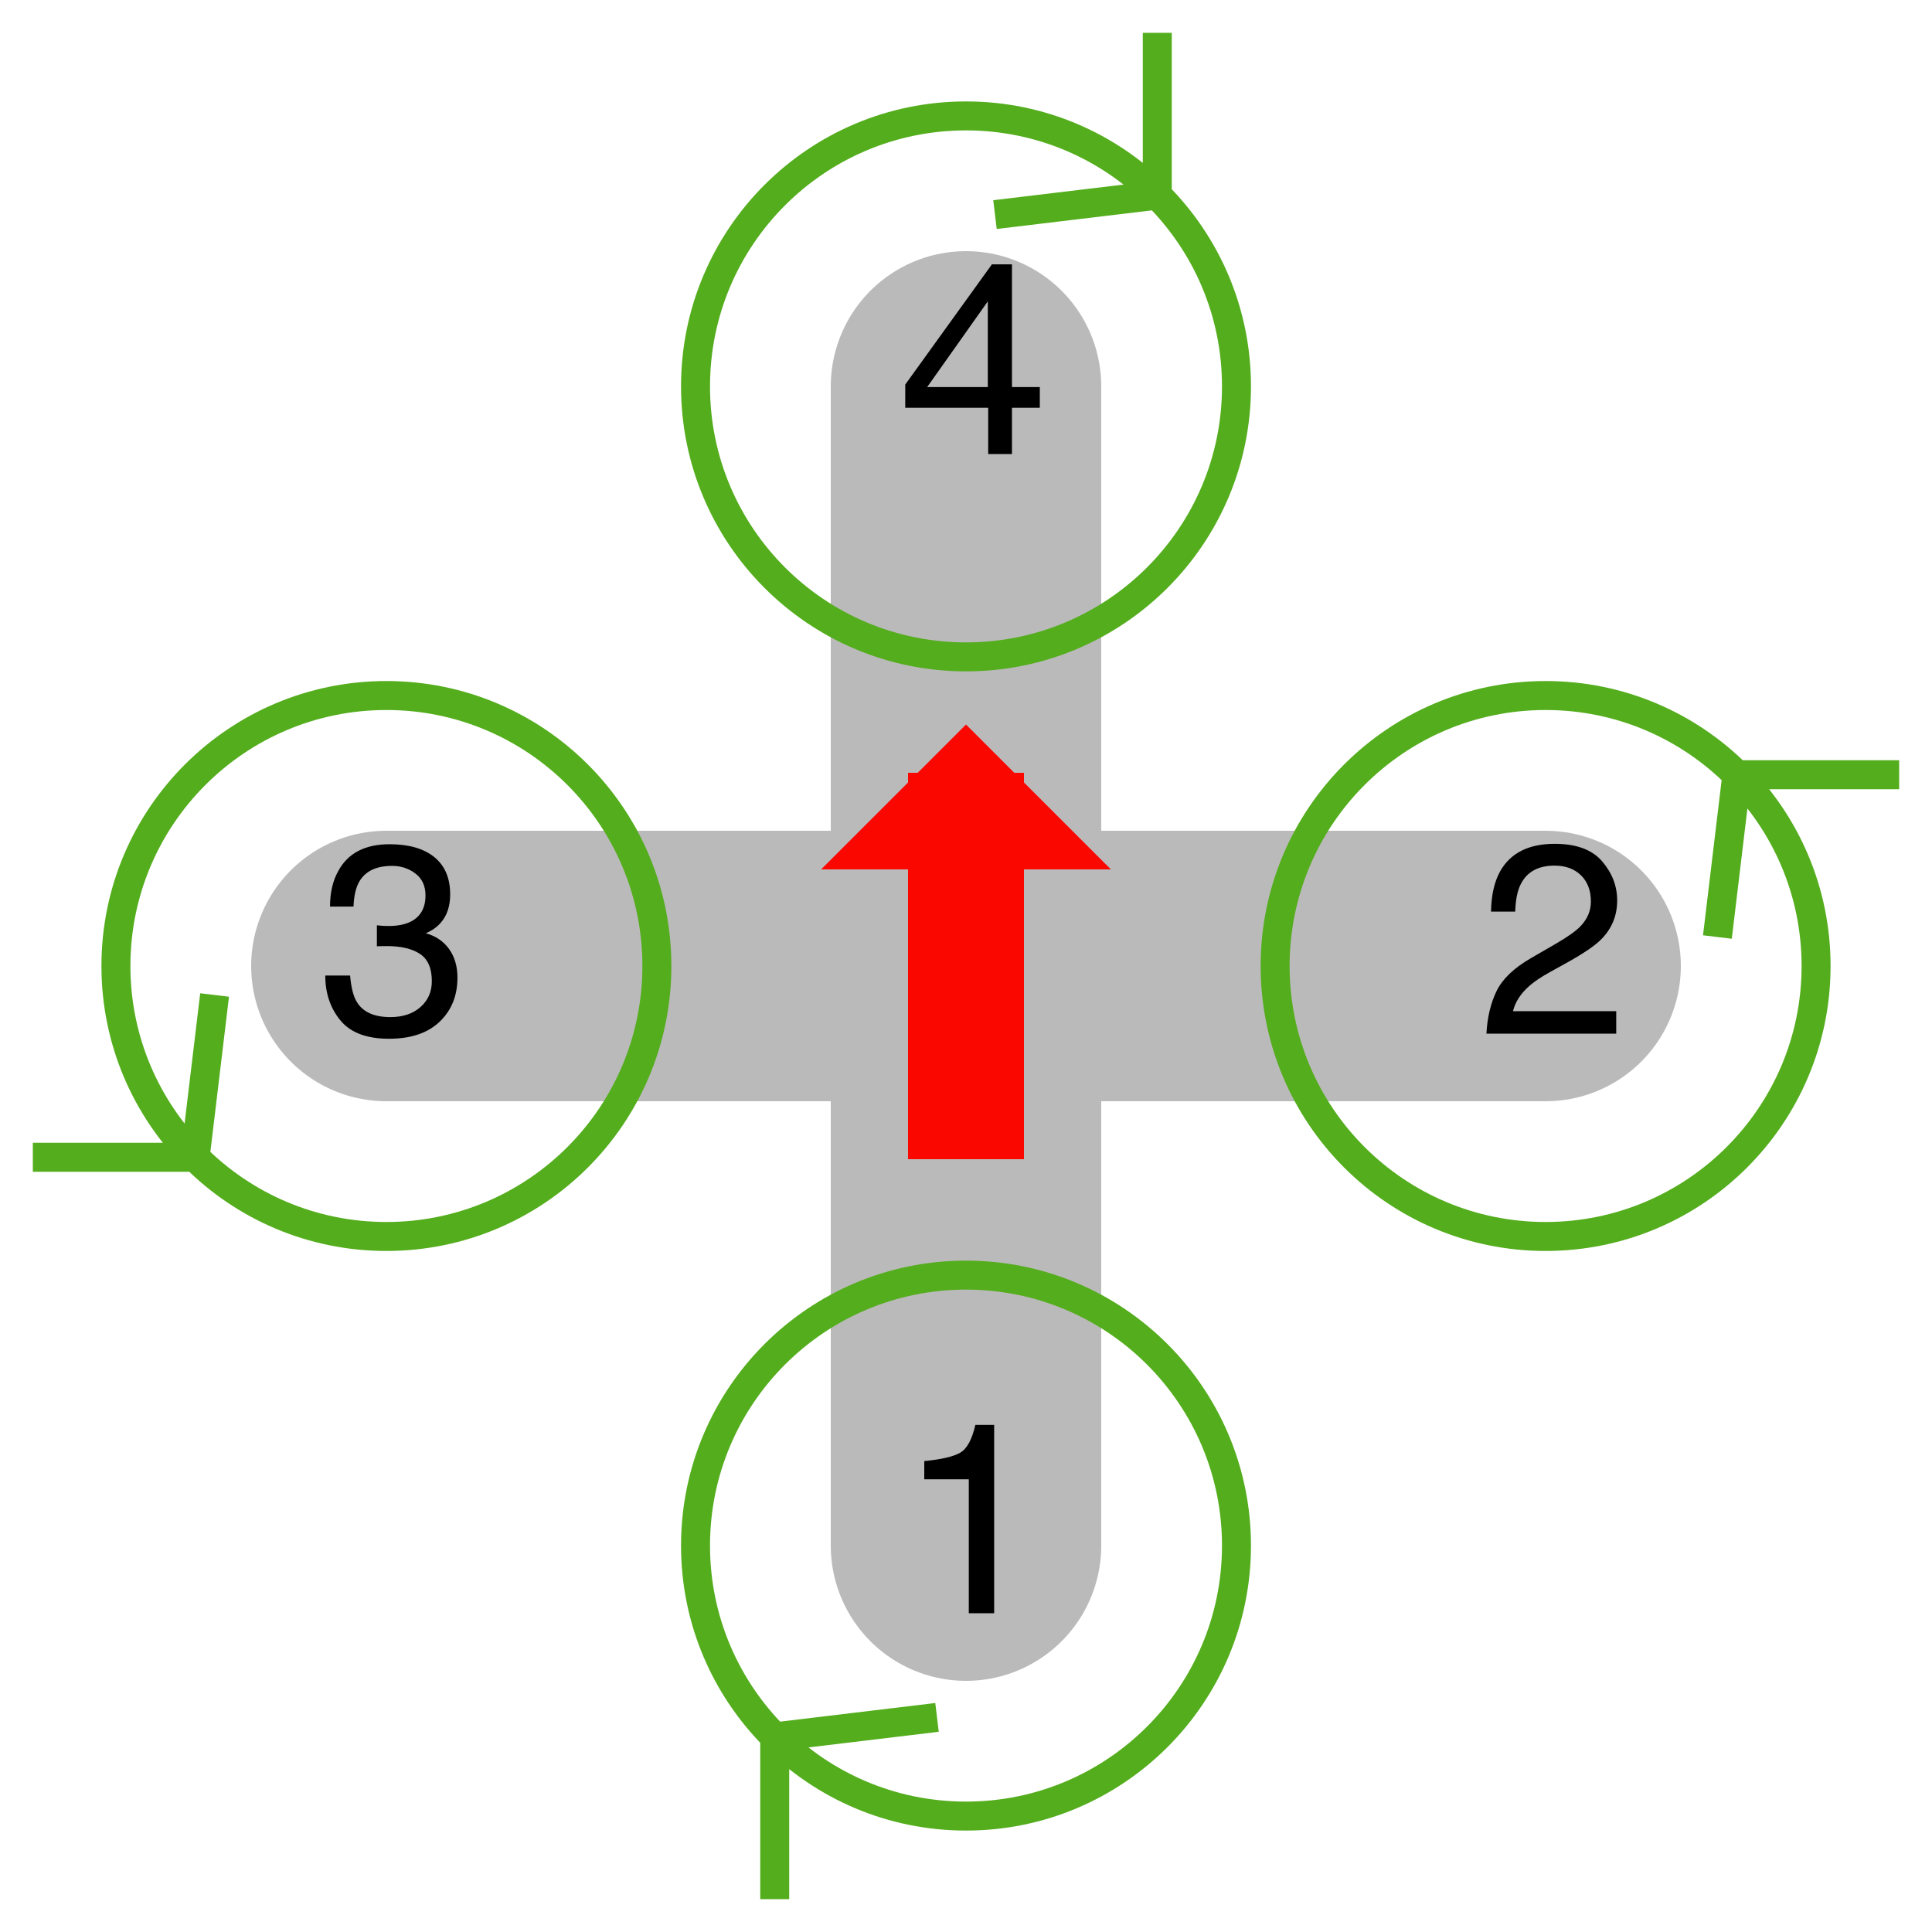
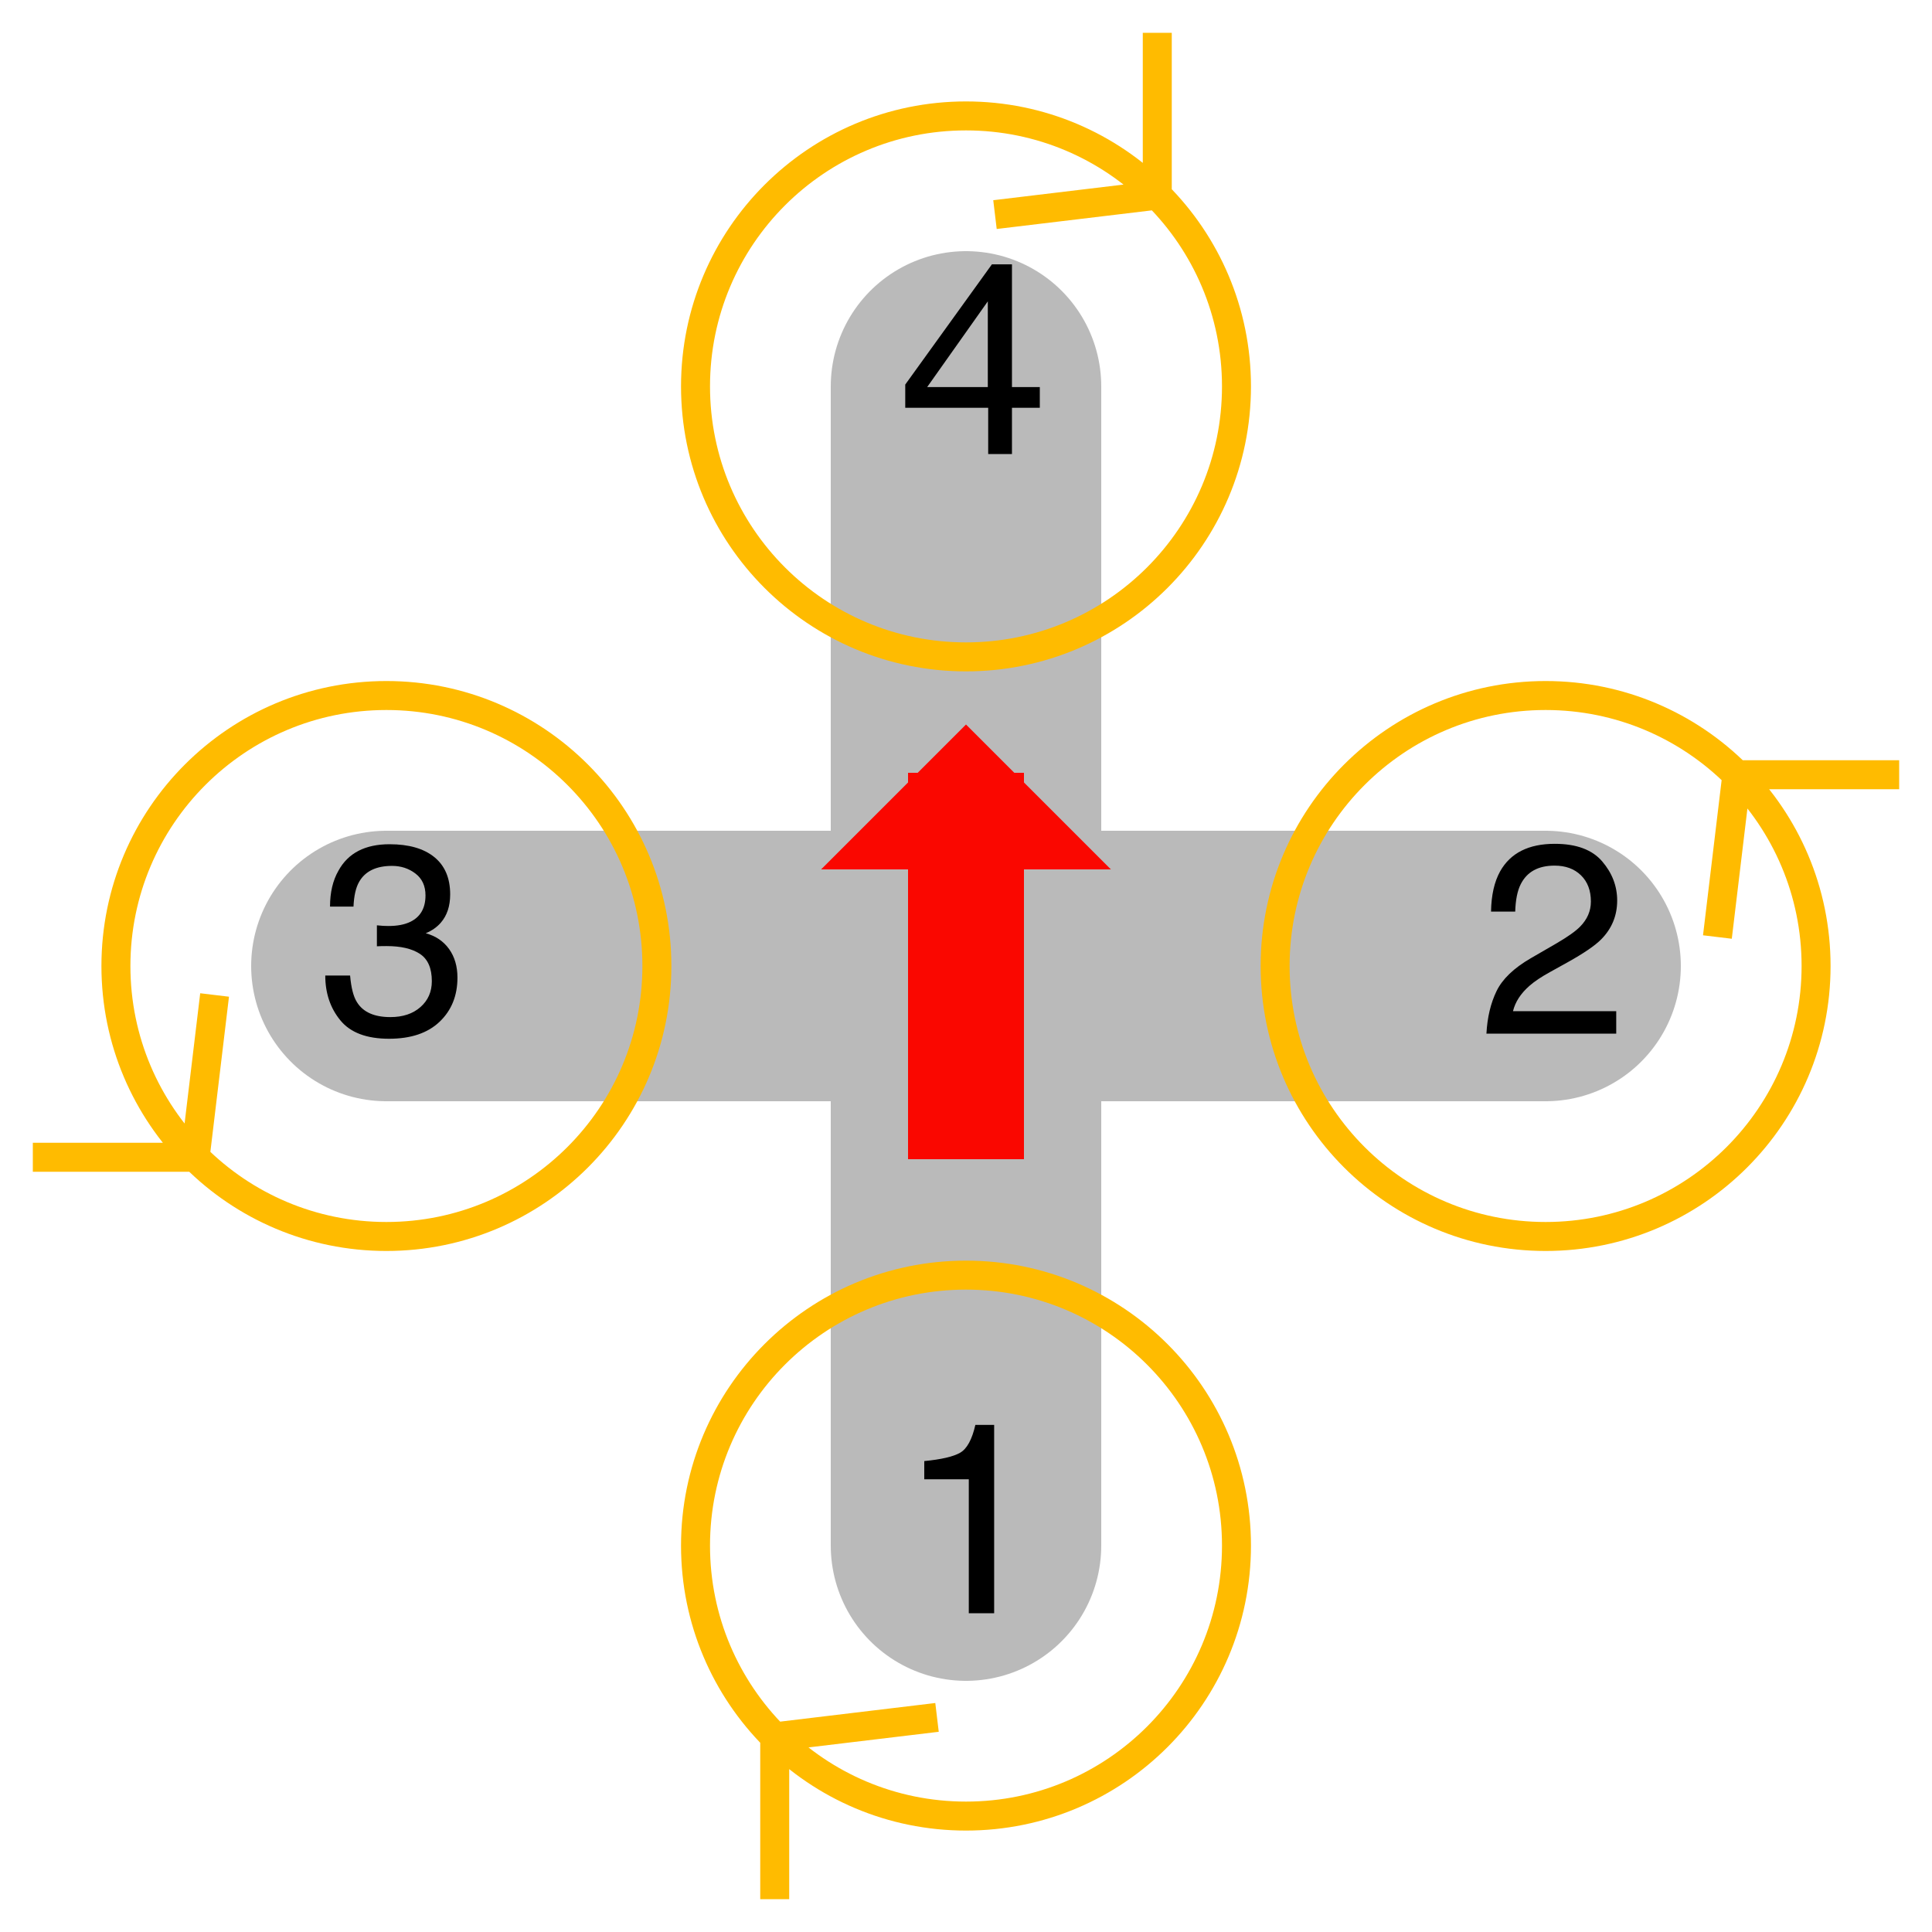
<svg xmlns="http://www.w3.org/2000/svg" xmlns:xlink="http://www.w3.org/1999/xlink" width="200pt" height="200pt" viewBox="0 0 200 200" version="1.1">
  <defs>
    <g>
      <symbol overflow="visible" id="glyph0-0">
        <path style="stroke:none;" d="" />
      </symbol>
      <symbol overflow="visible" id="glyph0-1">
        <path style="stroke:none;" d="M 2.68 -13.863 L 2.68 -15.75 C 4.457 -15.922 5.695 -16.211 6.398 -16.617 C 7.102 -17.023 7.625 -17.984 7.969 -19.496 L 9.914 -19.496 L 9.914 0 L 7.289 0 L 7.289 -13.863 Z M 2.68 -13.863 " />
      </symbol>
      <symbol overflow="visible" id="glyph0-2">
        <path style="stroke:none;" d="M 1.922 -4.402 C 2.527 -5.652 3.711 -6.785 5.469 -7.805 L 8.094 -9.324 C 9.27 -10.008 10.094 -10.59 10.57 -11.074 C 11.316 -11.832 11.688 -12.695 11.688 -13.672 C 11.688 -14.812 11.348 -15.715 10.664 -16.387 C 9.98 -17.055 9.07 -17.391 7.93 -17.391 C 6.242 -17.391 5.078 -16.754 4.43 -15.477 C 4.082 -14.793 3.891 -13.844 3.855 -12.633 L 1.352 -12.633 C 1.379 -14.336 1.695 -15.727 2.297 -16.805 C 3.363 -18.699 5.246 -19.648 7.945 -19.648 C 10.188 -19.648 11.824 -19.039 12.859 -17.828 C 13.895 -16.617 14.41 -15.266 14.41 -13.781 C 14.41 -12.215 13.859 -10.875 12.758 -9.762 C 12.117 -9.113 10.973 -8.332 9.324 -7.41 L 7.453 -6.371 C 6.559 -5.879 5.855 -5.41 5.344 -4.961 C 4.434 -4.168 3.859 -3.289 3.625 -2.324 L 14.312 -2.324 L 14.312 0 L 0.875 0 C 0.965 -1.688 1.316 -3.152 1.922 -4.402 Z M 1.922 -4.402 " />
      </symbol>
      <symbol overflow="visible" id="glyph0-3">
        <path style="stroke:none;" d="M 9.258 -6.93 L 9.258 -15.805 L 2.98 -6.93 Z M 9.297 0 L 9.297 -4.785 L 0.711 -4.785 L 0.711 -7.191 L 9.68 -19.633 L 11.758 -19.633 L 11.758 -6.93 L 14.641 -6.93 L 14.641 -4.785 L 11.758 -4.785 L 11.758 0 Z M 9.297 0 " />
      </symbol>
      <symbol overflow="visible" id="glyph0-4">
        <path style="stroke:none;" d="M 2.234 -1.375 C 1.191 -2.645 0.672 -4.191 0.672 -6.016 L 3.242 -6.016 C 3.352 -4.75 3.586 -3.828 3.953 -3.254 C 4.59 -2.223 5.742 -1.711 7.41 -1.711 C 8.703 -1.711 9.742 -2.055 10.527 -2.75 C 11.312 -3.441 11.703 -4.336 11.703 -5.43 C 11.703 -6.777 11.289 -7.719 10.465 -8.258 C 9.641 -8.797 8.496 -9.062 7.027 -9.062 C 6.863 -9.062 6.695 -9.062 6.527 -9.059 C 6.359 -9.055 6.188 -9.047 6.016 -9.039 L 6.016 -11.211 C 6.27 -11.184 6.484 -11.164 6.656 -11.156 C 6.832 -11.148 7.02 -11.141 7.219 -11.141 C 8.141 -11.141 8.895 -11.289 9.488 -11.578 C 10.527 -12.09 11.047 -13 11.047 -14.312 C 11.047 -15.289 10.699 -16.043 10.008 -16.57 C 9.316 -17.098 8.508 -17.363 7.586 -17.363 C 5.945 -17.363 4.812 -16.816 4.184 -15.723 C 3.836 -15.121 3.641 -14.266 3.594 -13.152 L 1.164 -13.152 C 1.164 -14.609 1.453 -15.852 2.039 -16.871 C 3.039 -18.695 4.805 -19.605 7.328 -19.605 C 9.324 -19.605 10.867 -19.16 11.961 -18.273 C 13.055 -17.383 13.602 -16.098 13.602 -14.41 C 13.602 -13.207 13.281 -12.23 12.633 -11.484 C 12.23 -11.02 11.711 -10.656 11.074 -10.391 C 12.105 -10.109 12.91 -9.562 13.488 -8.758 C 14.066 -7.949 14.355 -6.965 14.355 -5.797 C 14.355 -3.93 13.742 -2.406 12.508 -1.23 C 11.277 -0.055 9.535 0.531 7.273 0.531 C 4.957 0.531 3.277 -0.102 2.234 -1.375 Z M 2.234 -1.375 " />
      </symbol>
    </g>
  </defs>
  <g id="surface16">
    <path style="fill:none;stroke-width:28;stroke-linecap:round;stroke-linejoin:round;stroke:rgb(72.941%,72.941%,72.941%);stroke-opacity:1;stroke-miterlimit:10;" d="M 40 100 L 160 100 M 100 40 L 100 160 " />
-     <path style="fill:none;stroke-width:3;stroke-linecap:butt;stroke-linejoin:miter;stroke:rgb(32.941%,67.843%,11.373%);stroke-opacity:1;stroke-miterlimit:10;" d="M 128 160 C 128 175.465 115.465 188 100 188 C 84.535 188 72 175.465 72 160 C 72 144.535 84.535 132 100 132 C 115.465 132 128 144.535 128 160 M 80.199 179.801 L 80.199 196.602 M 80.199 179.801 L 97 177.785 " />
+     <path style="fill:none;stroke-width:3;stroke-linecap:butt;stroke-linejoin:miter;stroke:rgb(255,187,0);stroke-opacity:1;stroke-miterlimit:10;" d="M 128 160 C 128 175.465 115.465 188 100 188 C 84.535 188 72 175.465 72 160 C 72 144.535 84.535 132 100 132 C 115.465 132 128 144.535 128 160 M 80.199 179.801 L 80.199 196.602 M 80.199 179.801 L 97 177.785 " />
    <g style="fill:rgb(0%,0%,0%);fill-opacity:1;">
      <use xlink:href="#glyph0-1" x="93" y="167" />
    </g>
-     <path style="fill:none;stroke-width:3;stroke-linecap:butt;stroke-linejoin:miter;stroke:rgb(32.941%,67.843%,11.373%);stroke-opacity:1;stroke-miterlimit:10;" d="M 188 100 C 188 115.465 175.465 128 160 128 C 144.535 128 132 115.465 132 100 C 132 84.535 144.535 72 160 72 C 175.465 72 188 84.535 188 100 M 179.801 80.199 L 177.785 97 M 179.801 80.199 L 196.602 80.199 " />
+     <path style="fill:none;stroke-width:3;stroke-linecap:butt;stroke-linejoin:miter;stroke:rgb(255,187,0);stroke-opacity:1;stroke-miterlimit:10;" d="M 188 100 C 188 115.465 175.465 128 160 128 C 144.535 128 132 115.465 132 100 C 132 84.535 144.535 72 160 72 C 175.465 72 188 84.535 188 100 M 179.801 80.199 L 177.785 97 M 179.801 80.199 L 196.602 80.199 " />
    <g style="fill:rgb(0%,0%,0%);fill-opacity:1;">
      <use xlink:href="#glyph0-2" x="153" y="107" />
    </g>
-     <path style="fill:none;stroke-width:3;stroke-linecap:butt;stroke-linejoin:miter;stroke:rgb(32.941%,67.843%,11.373%);stroke-opacity:1;stroke-miterlimit:10;" d="M 128 40 C 128 55.465 115.465 68 100 68 C 84.535 68 72 55.465 72 40 C 72 24.535 84.535 12 100 12 C 115.465 12 128 24.535 128 40 M 119.801 20.199 L 119.801 3.398 M 119.801 20.199 L 103 22.215 " />
+     <path style="fill:none;stroke-width:3;stroke-linecap:butt;stroke-linejoin:miter;stroke:rgb(255,187,0);stroke-opacity:1;stroke-miterlimit:10;" d="M 128 40 C 128 55.465 115.465 68 100 68 C 84.535 68 72 55.465 72 40 C 72 24.535 84.535 12 100 12 C 115.465 12 128 24.535 128 40 M 119.801 20.199 L 119.801 3.398 M 119.801 20.199 L 103 22.215 " />
    <g style="fill:rgb(0%,0%,0%);fill-opacity:1;">
      <use xlink:href="#glyph0-3" x="93" y="47" />
    </g>
-     <path style="fill:none;stroke-width:3;stroke-linecap:butt;stroke-linejoin:miter;stroke:rgb(32.941%,67.843%,11.373%);stroke-opacity:1;stroke-miterlimit:10;" d="M 68 100 C 68 115.465 55.465 128 40 128 C 24.535 128 12 115.465 12 100 C 12 84.535 24.535 72 40 72 C 55.465 72 68 84.535 68 100 M 20.199 119.801 L 22.215 103 M 20.199 119.801 L 3.398 119.801 " />
+     <path style="fill:none;stroke-width:3;stroke-linecap:butt;stroke-linejoin:miter;stroke:rgb(255,187,0);stroke-opacity:1;stroke-miterlimit:10;" d="M 68 100 C 68 115.465 55.465 128 40 128 C 24.535 128 12 115.465 12 100 C 12 84.535 24.535 72 40 72 C 55.465 72 68 84.535 68 100 M 20.199 119.801 L 22.215 103 M 20.199 119.801 L 3.398 119.801 " />
    <g style="fill:rgb(0%,0%,0%);fill-opacity:1;">
      <use xlink:href="#glyph0-4" x="33" y="107" />
    </g>
    <path style="fill:none;stroke-width:12;stroke-linecap:butt;stroke-linejoin:bevel;stroke:rgb(98.039%,2.745%,0%);stroke-opacity:1;stroke-miterlimit:10;" d="M 100 80 L 100 120 " />
    <path style=" stroke:none;fill-rule:nonzero;fill:rgb(98.039%,2.745%,0%);fill-opacity:1;" d="M 100 75 L 85 90 L 115 90 L 100 75 " />
  </g>
</svg>
